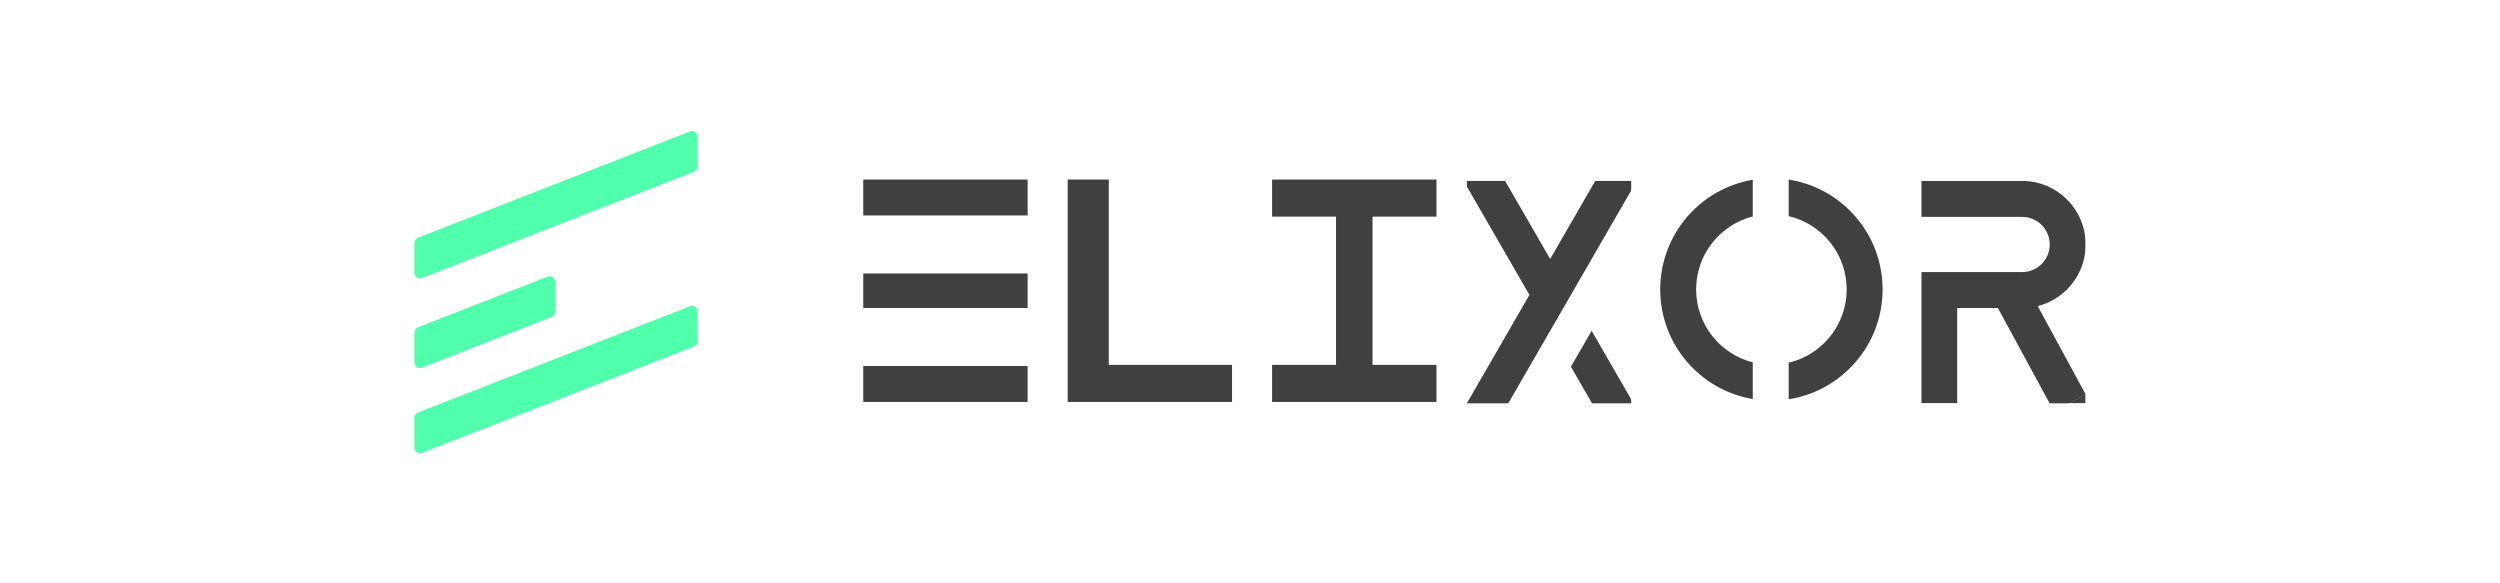
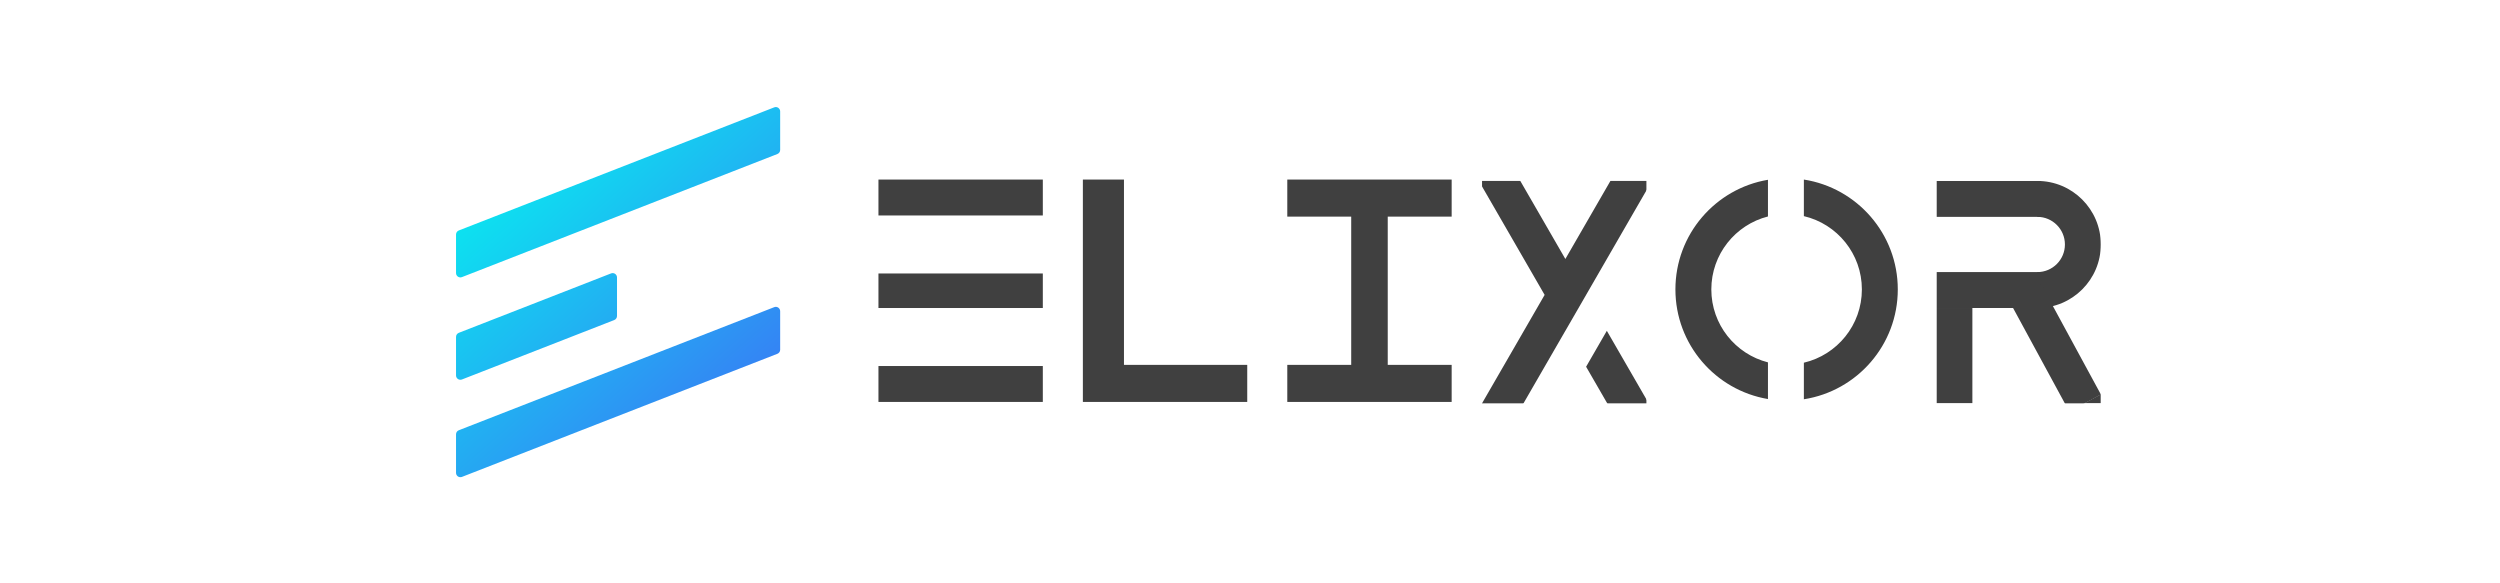
<svg xmlns="http://www.w3.org/2000/svg" width="1810" height="422" viewBox="0 0 1810 422" fill="none">
-   <path d="M300 175.854C300 174.207 301.01 172.728 302.544 172.129L499.544 95.132C502.167 94.107 505 96.042 505 98.858V120.598C505 122.245 503.99 123.724 502.456 124.324L305.456 201.32C302.833 202.345 300 200.411 300 197.594V175.854Z" fill="#50FFAB" />
-   <path d="M300 240.697C300 239.05 301.01 237.571 302.544 236.971L396.358 200.305C398.981 199.279 401.814 201.214 401.814 204.03V225.77C401.814 227.418 400.804 228.896 399.27 229.496L305.456 266.163C302.833 267.188 300 265.253 300 262.437V240.697Z" fill="#50FFAB" />
-   <path d="M300 302.402C300 300.755 301.01 299.276 302.544 298.676L499.544 221.68C502.167 220.655 505 222.589 505 225.406V247.146C505 248.793 503.99 250.272 502.456 250.871L305.456 327.868C302.833 328.893 300 326.958 300 324.142V302.402Z" fill="#50FFAB" />
-   <path d="M1040 130H921V156.833H967.278V210.5V264.167H921V291H1040V264.167H993.722V210.5V156.833H1040V130Z" fill="#404040" />
-   <path d="M773 291V130H802.75V264.167H892V291H773Z" fill="#404040" />
-   <path d="M744 130H625V156H744V130Z" fill="#404040" />
-   <path d="M625 265V291H744V265H625Z" fill="#404040" />
-   <path d="M744 198H625V223H744V198Z" fill="#404040" />
-   <mask id="mask0_504_68" style="mask-type:alpha" maskUnits="userSpaceOnUse" x="1062" y="131" width="119" height="161">
-     <rect x="1062" y="131" width="119" height="161" fill="#FF0000" />
+   <path d="M1051 130H932V156.833H978.278V210.5V264.167H932V291H1051V264.167H1004.72V210.5V156.833H1051V130Z" fill="#404040" />
+   <path d="M784 291V130H813.75V264.167H903V291H784Z" fill="#404040" />
+   <path d="M755 130H636V156H755V130Z" fill="#404040" />
+   <path d="M636 265V291H755V265H636Z" fill="#404040" />
+   <path d="M755 198H636V223H755V198Z" fill="#404040" />
+   <mask id="mask0_504_68" style="mask-type:alpha" maskUnits="userSpaceOnUse" x="1073" y="131" width="119" height="161">
+     <rect x="1073" y="131" width="119" height="161" fill="#FF0000" />
  </mask>
  <g mask="url(#mask0_504_68)">
-     <path fill-rule="evenodd" clip-rule="evenodd" d="M1185.85 129.472L1163.33 116.472L1122.32 187.503L1081.31 116.472L1058.8 129.472L1107.31 213.503L1058.8 297.534L1081.31 310.534L1122.32 239.503L1122.33 239.514L1137.34 213.514L1137.34 213.503L1185.85 129.472ZM1152.35 239.514L1137.34 265.514L1163.33 310.534L1185.85 297.534L1152.35 239.514Z" fill="#404040" />
+     <path fill-rule="evenodd" clip-rule="evenodd" d="M1196.85 129.472L1174.33 116.472L1133.32 187.503L1092.31 116.472L1069.8 129.472L1118.31 213.503L1069.8 297.534L1092.31 310.534L1133.32 239.503L1133.33 239.514L1148.34 213.514L1148.34 213.503L1196.85 129.472ZM1163.35 239.514L1148.34 265.514L1174.33 310.534L1196.85 297.534L1163.35 239.514Z" fill="#404040" />
  </g>
-   <path fill-rule="evenodd" clip-rule="evenodd" d="M1269 156.72C1245.43 162.727 1228 184.095 1228 209.535C1228 234.975 1245.43 256.344 1269 262.35V288.908C1230.97 282.486 1202 249.394 1202 209.535C1202 169.677 1230.97 136.584 1269 130.162V156.72ZM1295 130V156.475C1319.07 162.125 1337 183.737 1337 209.535C1337 235.333 1319.07 256.945 1295 262.595V289.07C1333.52 283.065 1363 249.742 1363 209.535C1363 169.328 1333.52 136.006 1295 130Z" fill="#404040" />
-   <mask id="mask1_504_68" style="mask-type:alpha" maskUnits="userSpaceOnUse" x="1391" y="131" width="119" height="161">
-     <rect x="1391" y="131" width="119" height="161" fill="#FF0000" />
+   <path fill-rule="evenodd" clip-rule="evenodd" d="M1280 156.72C1256.43 162.727 1239 184.095 1239 209.535C1239 234.975 1256.43 256.344 1280 262.35V288.908C1241.97 282.486 1213 249.394 1213 209.535C1213 169.677 1241.97 136.584 1280 130.162V156.72ZM1306 130V156.475C1330.07 162.125 1348 183.737 1348 209.535C1348 235.333 1330.07 256.945 1306 262.595V289.07C1344.52 283.065 1374 249.742 1374 209.535C1374 169.328 1344.52 136.006 1306 130Z" fill="#404040" />
+   <mask id="mask1_504_68" style="mask-type:alpha" maskUnits="userSpaceOnUse" x="1402" y="131" width="119" height="161">
+     <rect x="1402" y="131" width="119" height="161" fill="#FF0000" />
  </mask>
  <g mask="url(#mask1_504_68)">
-     <path d="M1391 223H1417V292H1391V223Z" fill="#404040" />
-     <path d="M1391 197H1470V217C1470 220.314 1467.31 223 1464 223H1391V197Z" fill="#404040" />
-     <path d="M1391 131H1464C1467.31 131 1470 133.686 1470 137V157H1391V131Z" fill="#404040" />
-     <path d="M1484 177C1484 188.046 1475.05 197 1464 197L1464 223C1489.41 223 1510 202.405 1510 177C1510 151.595 1489.41 131 1464 131C1463.97 131 1463.94 131 1463.91 131L1464 131L1464 157C1475.05 157 1484 165.954 1484 177Z" fill="#404040" />
-     <path d="M1440.11 211.287L1462.96 198.88L1510.05 285.616L1487.2 298.022L1440.11 211.287Z" fill="#404040" />
-     <path d="M1510 292V285.5L1498 292H1510Z" fill="#404040" />
+     <path d="M1402 223H1428V292H1402V223Z" fill="#404040" />
+     <path d="M1402 197H1481V217C1481 220.314 1478.31 223 1475 223H1402V197Z" fill="#404040" />
+     <path d="M1402 131H1475C1478.31 131 1481 133.686 1481 137V157H1402V131Z" fill="#404040" />
+     <path d="M1495 177C1495 188.046 1486.05 197 1475 197L1475 223C1500.41 223 1521 202.405 1521 177C1521 151.595 1500.41 131 1475 131C1474.97 131 1474.94 131 1474.91 131L1475 131L1475 157C1486.05 157 1495 165.954 1495 177Z" fill="#404040" />
+     <path d="M1451.11 211.287L1473.96 198.88L1521.05 285.616L1498.2 298.022L1451.11 211.287Z" fill="#404040" />
+     <path d="M1521 292V285.5L1509 292H1521Z" fill="#404040" />
  </g>
+   <path d="M330.163 169.785C330.163 168.488 330.958 167.323 332.167 166.851L560.542 77.726C562.608 76.92 564.838 78.443 564.838 80.66V108.566C564.838 109.863 564.042 111.028 562.833 111.5L334.458 200.625C332.392 201.431 330.163 199.908 330.163 197.69V169.785Z" fill="url(#paint0_linear_504_68)" />
+   <path d="M330.163 243.903C330.163 242.605 330.958 241.44 332.167 240.968L442.419 197.942C444.485 197.136 446.715 198.659 446.715 200.876V228.781C446.715 230.079 445.919 231.244 444.71 231.716L334.458 274.742C332.392 275.548 330.163 274.025 330.163 271.808V243.903Z" fill="url(#paint1_linear_504_68)" />
+   <path d="M330.163 314.434C330.163 313.136 330.958 311.971 332.167 311.5L560.542 222.375C562.608 221.569 564.838 223.092 564.838 225.309V253.214C564.838 254.512 564.042 255.677 562.833 256.149L334.458 345.274C332.392 346.08 330.163 344.556 330.163 342.339V314.434Z" fill="url(#paint2_linear_504_68)" />
+   <defs>
+     <linearGradient id="paint0_linear_504_68" x1="330.163" y1="76.05" x2="564.838" y2="346.95" gradientUnits="userSpaceOnUse">
+       <stop stop-color="#00FFEF" />
+       <stop offset="1" stop-color="#4166F5" />
+     </linearGradient>
+     <linearGradient id="paint1_linear_504_68" x1="330.163" y1="76.05" x2="564.838" y2="346.95" gradientUnits="userSpaceOnUse">
+       <stop stop-color="#00FFEF" />
+       <stop offset="1" stop-color="#4166F5" />
+     </linearGradient>
+     <linearGradient id="paint2_linear_504_68" x1="330.163" y1="76.05" x2="564.838" y2="346.95" gradientUnits="userSpaceOnUse">
+       <stop stop-color="#00FFEF" />
+       <stop offset="1" stop-color="#4166F5" />
+     </linearGradient>
+   </defs>
</svg>
